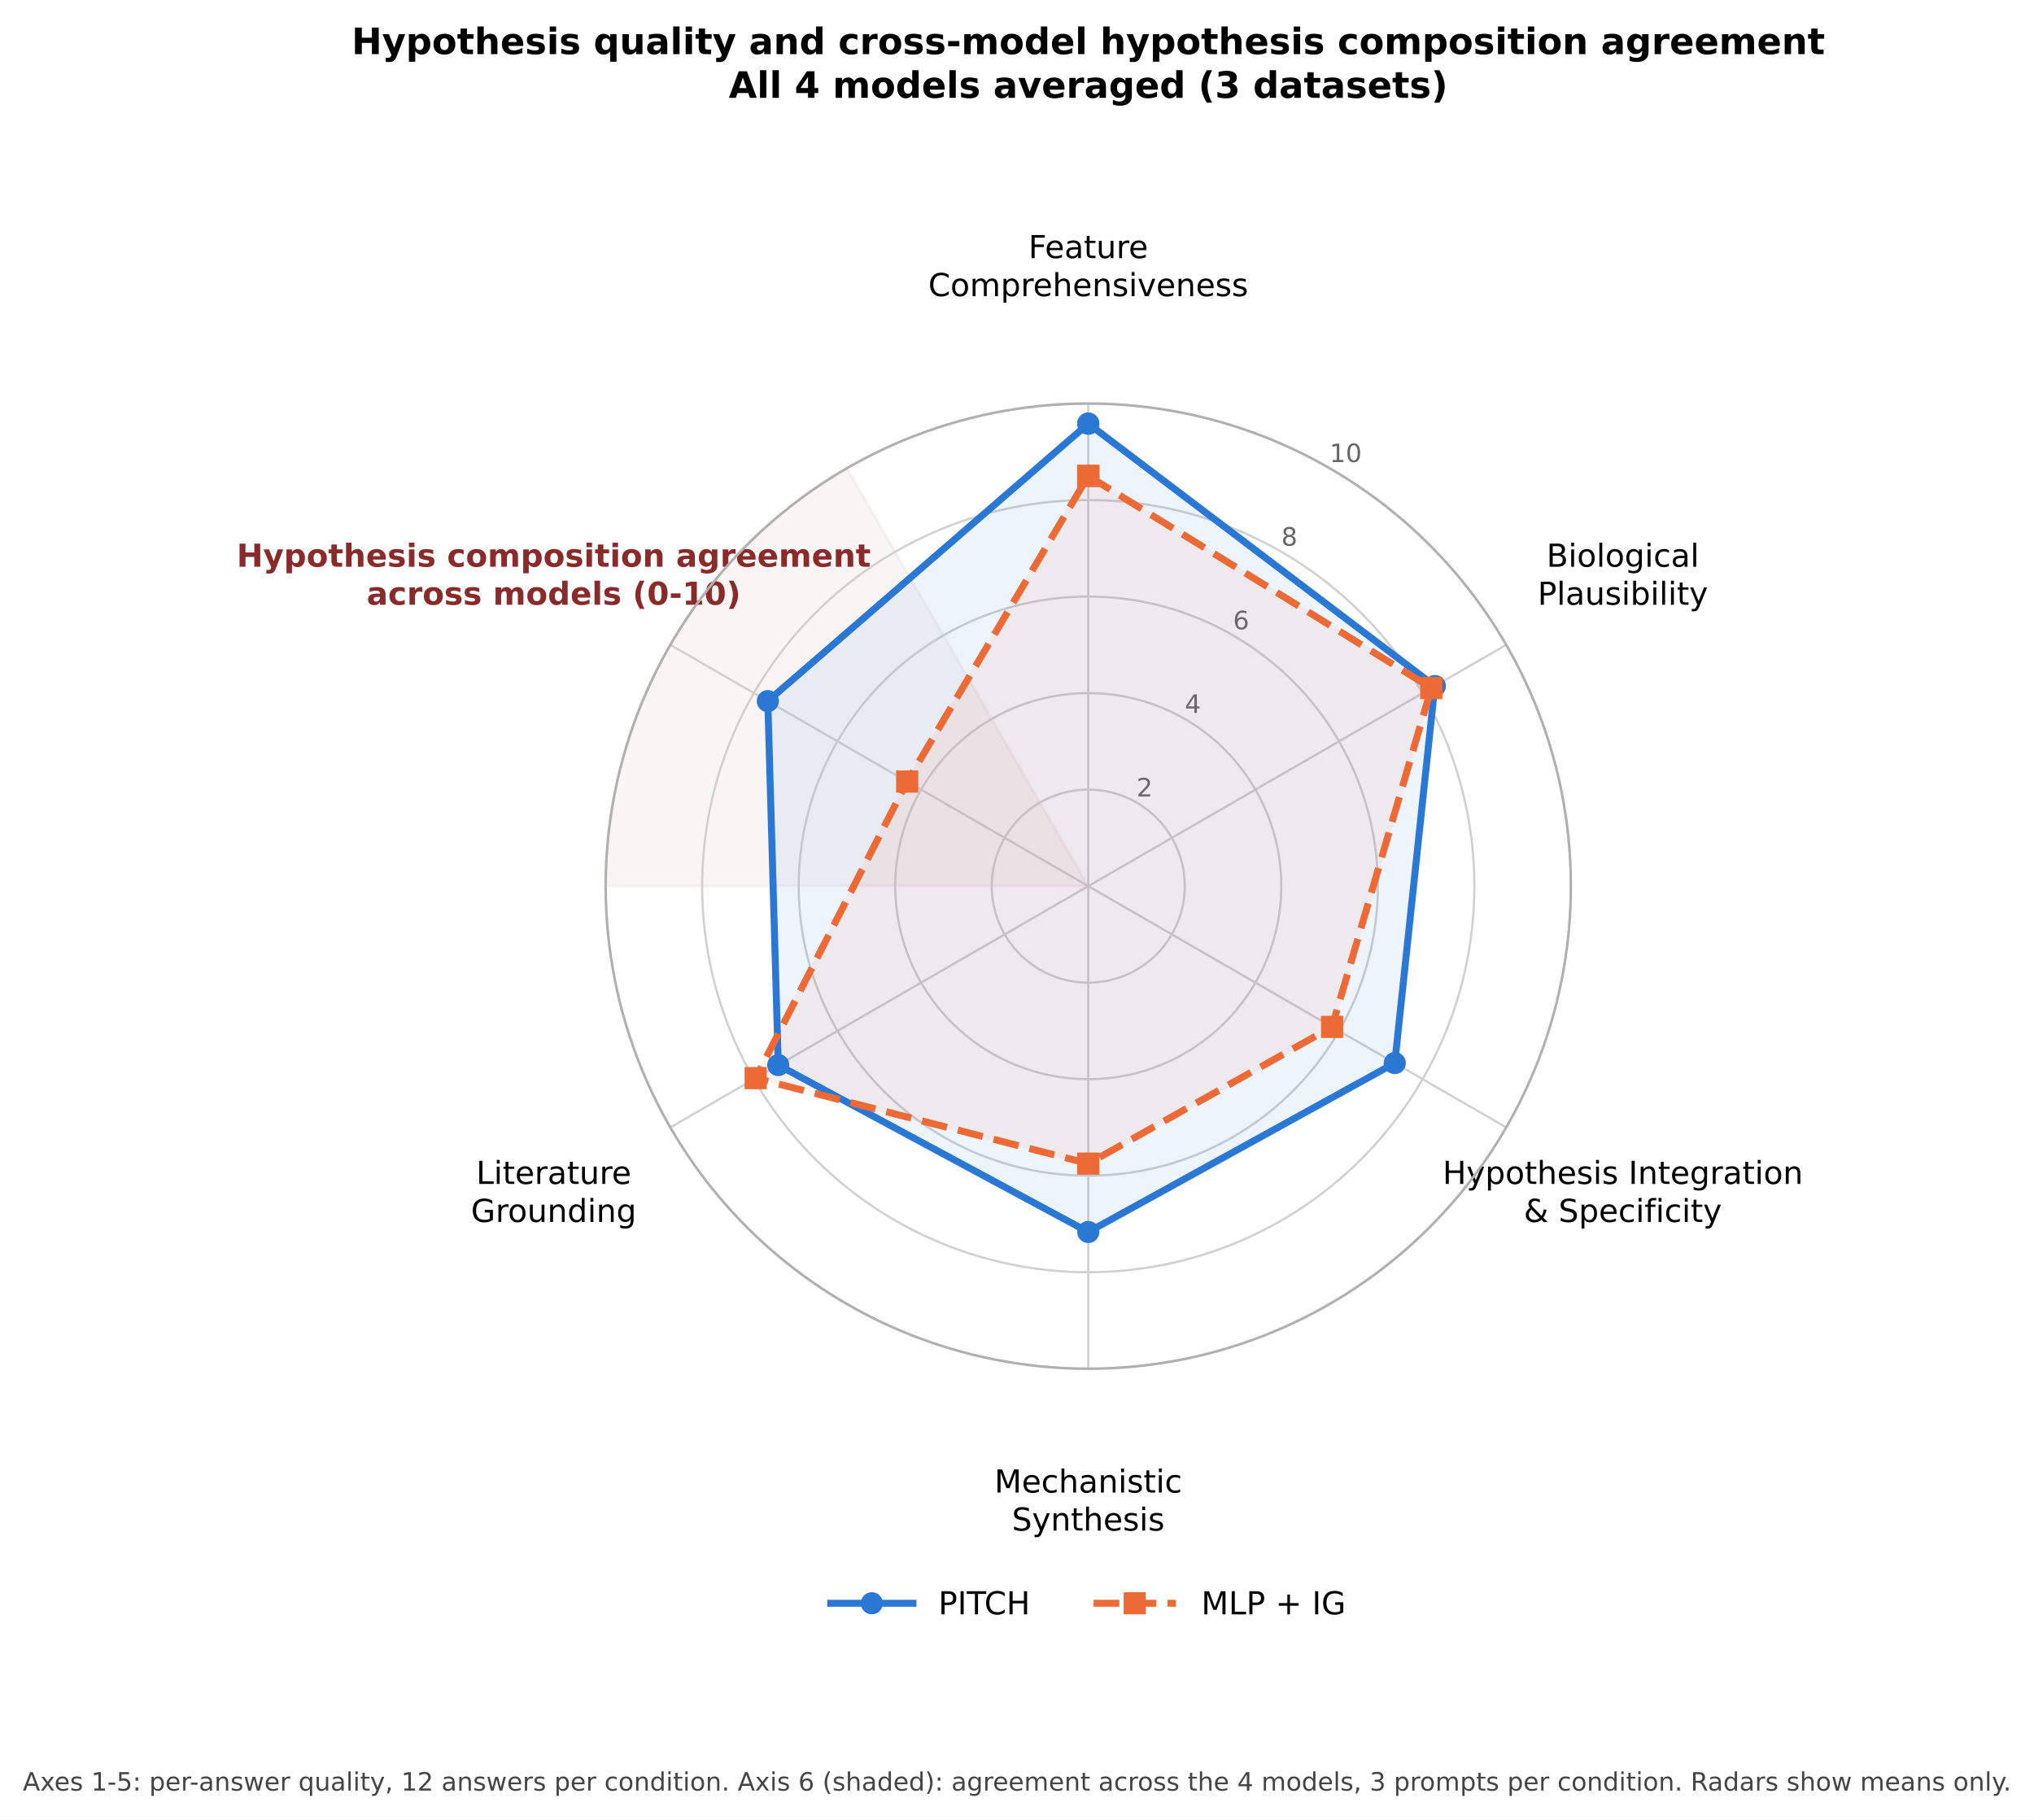
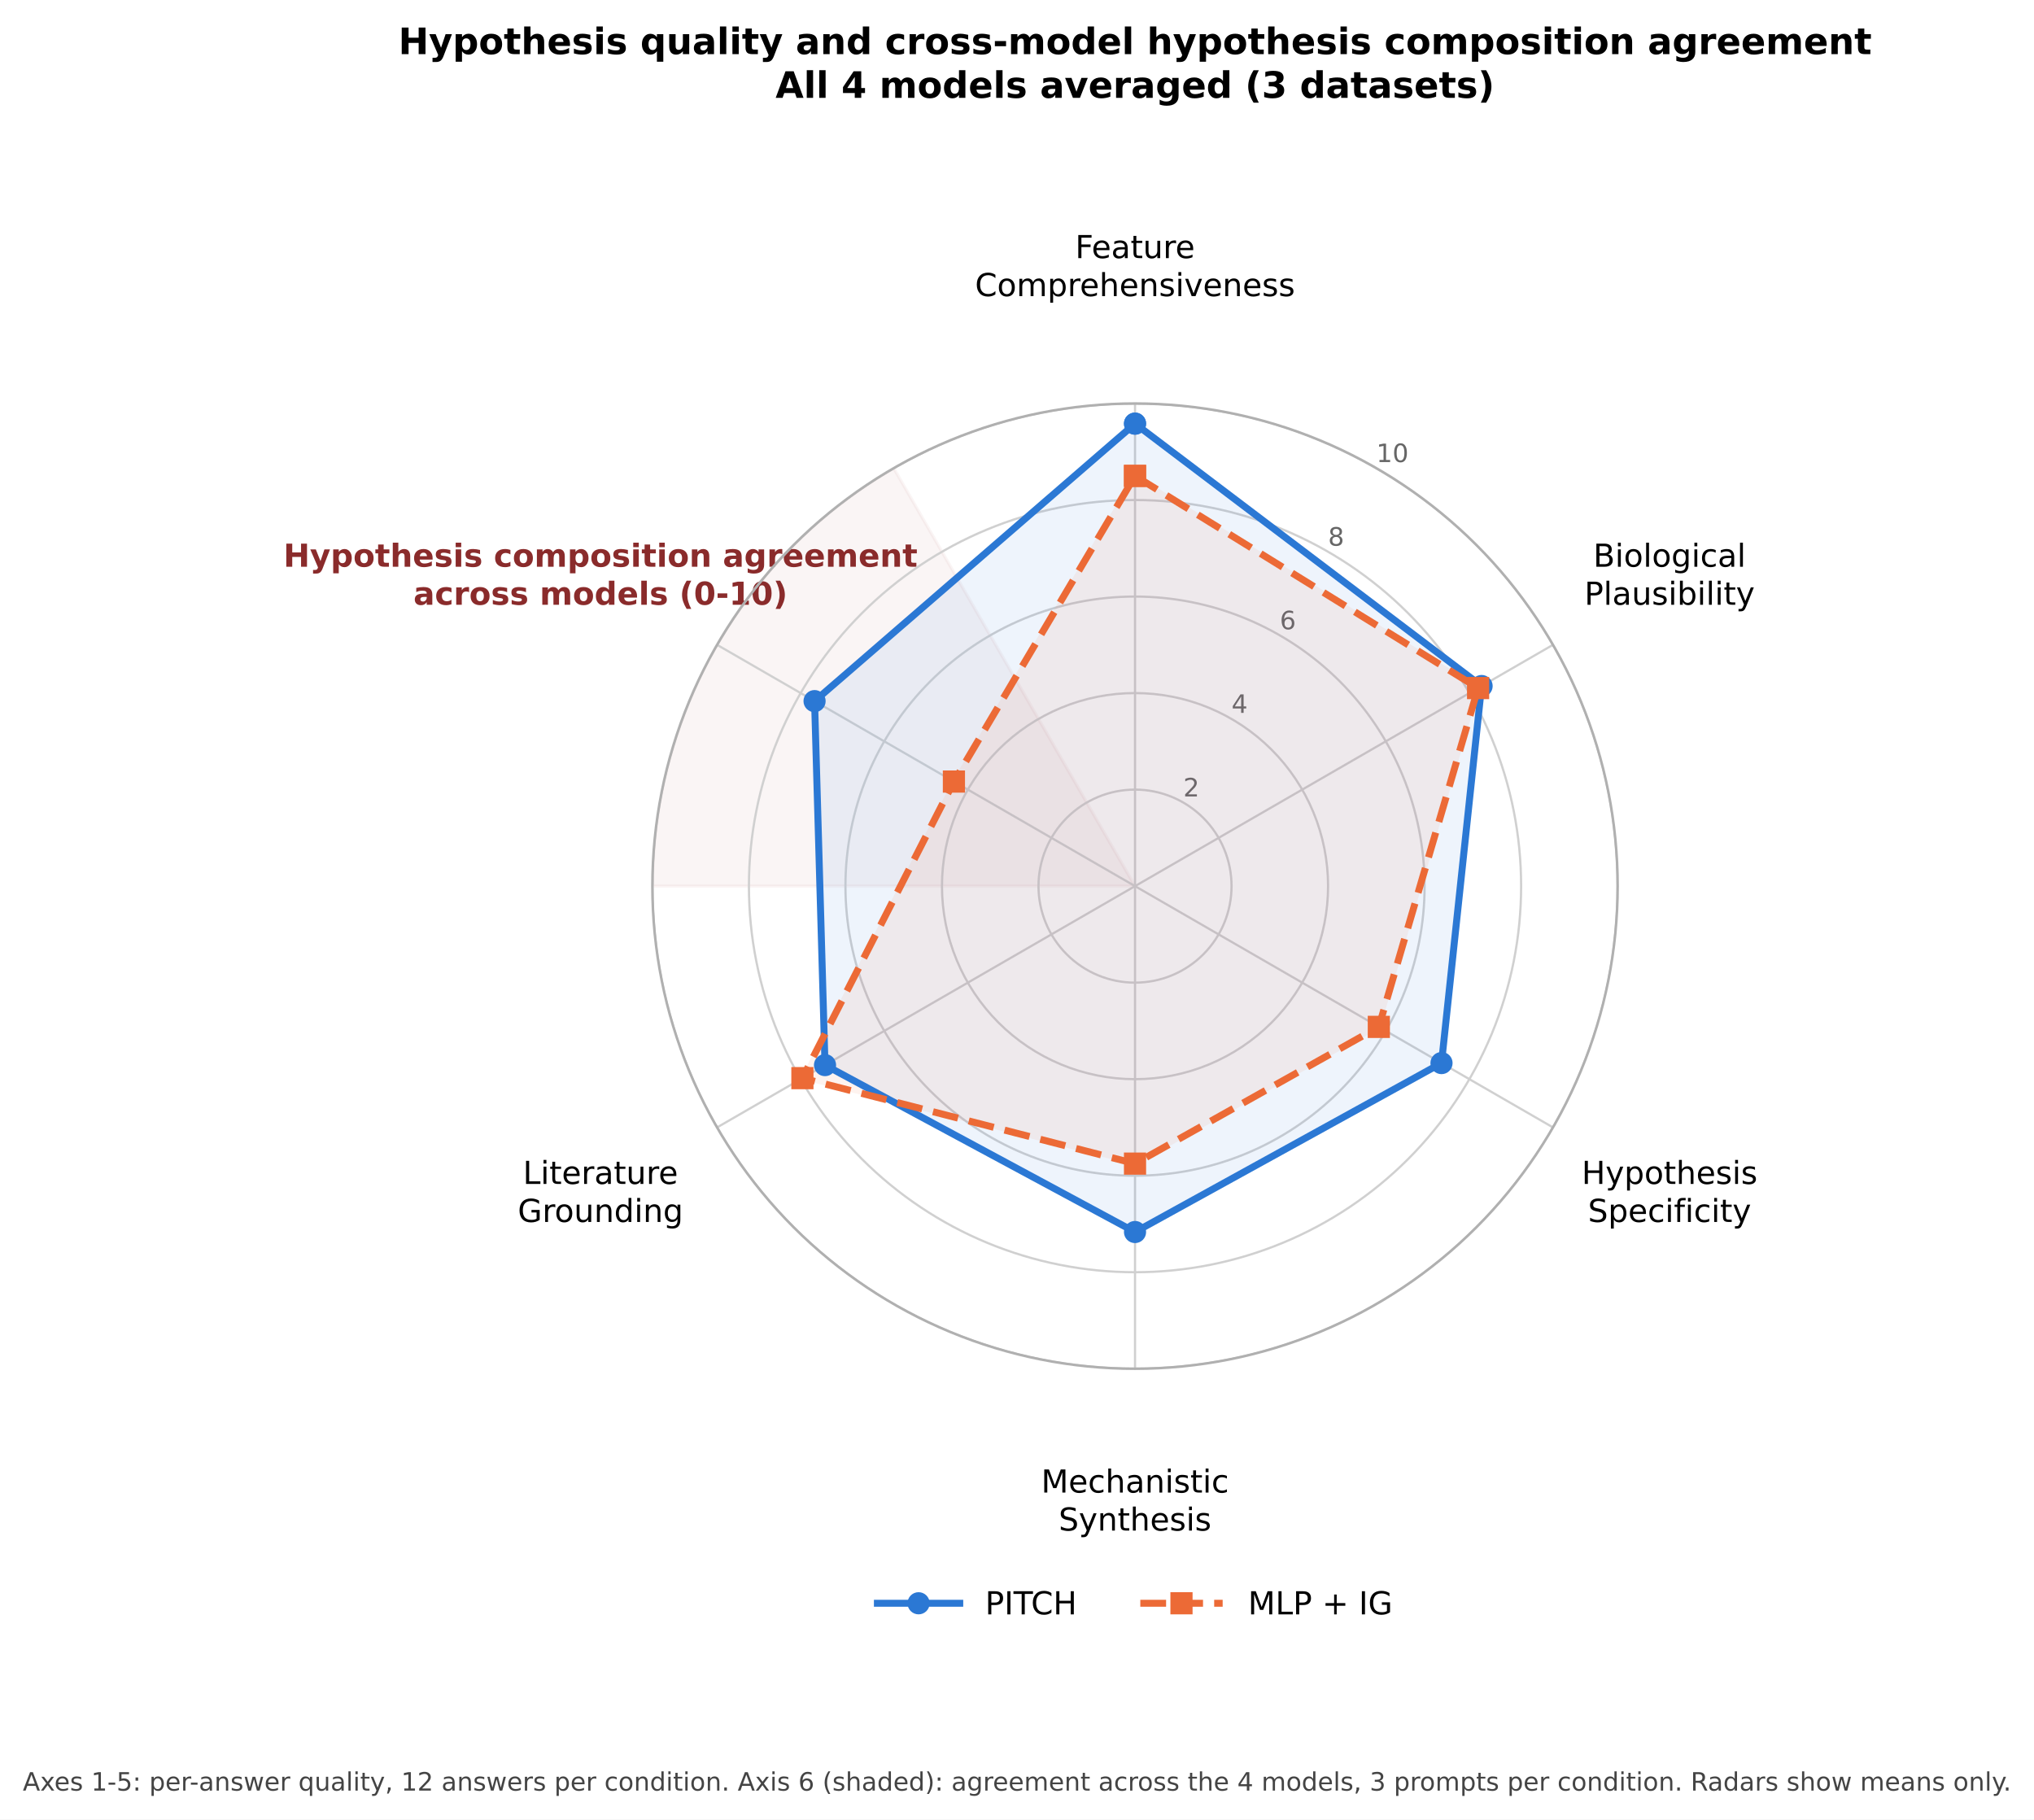
<svg xmlns="http://www.w3.org/2000/svg" xmlns:xlink="http://www.w3.org/1999/xlink" width="642.16pt" height="574.451pt" viewBox="0 0 642.16 574.451" version="1.1">
  <defs>
    <style type="text/css">*{stroke-linejoin: round; stroke-linecap: butt}</style>
  </defs>
  <g id="figure_1">
    <g id="patch_1">
      <path d="M 0 574.451  L 642.16 574.451  L 642.16 0  L 0 0  z " style="fill: #ffffff" />
    </g>
    <g id="axes_1">
      <g id="patch_2">
-         <path d="M 495.95 279.765  C 495.95 259.756 492.009 239.941 484.351 221.455  C 476.694 202.969 465.47 186.171 451.322 172.023  C 437.173 157.874 420.375 146.65 401.889 138.993  C 383.404 131.336 363.589 127.395 343.58 127.395  C 323.571 127.395 303.756 131.336 285.271 138.993  C 266.785 146.65 249.987 157.874 235.838 172.023  C 221.69 186.171 210.466 202.969 202.809 221.455  C 195.151 239.941 191.21 259.756 191.21 279.765  C 191.21 299.774 195.151 319.588 202.809 338.074  C 210.466 356.56 221.69 373.358 235.838 387.507  C 249.987 401.655 266.785 412.879 285.271 420.536  C 303.756 428.193 323.571 432.135 343.58 432.135  C 363.589 432.135 383.404 428.193 401.889 420.536  C 420.375 412.879 437.173 401.655 451.322 387.507  C 465.47 373.358 476.694 356.56 484.351 338.074  C 492.009 319.588 495.95 299.774 495.95 279.765  M 343.58 279.765  C 343.58 279.765 343.58 279.765 343.58 279.765  C 343.58 279.765 343.58 279.765 343.58 279.765  C 343.58 279.765 343.58 279.765 343.58 279.765  C 343.58 279.765 343.58 279.765 343.58 279.765  C 343.58 279.765 343.58 279.765 343.58 279.765  C 343.58 279.765 343.58 279.765 343.58 279.765  C 343.58 279.765 343.58 279.765 343.58 279.765  C 343.58 279.765 343.58 279.765 343.58 279.765  C 343.58 279.765 343.58 279.765 343.58 279.765  C 343.58 279.765 343.58 279.765 343.58 279.765  C 343.58 279.765 343.58 279.765 343.58 279.765  C 343.58 279.765 343.58 279.765 343.58 279.765  C 343.58 279.765 343.58 279.765 343.58 279.765  C 343.58 279.765 343.58 279.765 343.58 279.765  C 343.58 279.765 343.58 279.765 343.58 279.765  C 343.58 279.765 343.58 279.765 343.58 279.765  z " style="fill: #ffffff" />
+         <path d="M 510.71 279.765  C 510.71 259.756 506.769 239.941 499.111 221.455  C 491.454 202.969 480.23 186.171 466.082 172.023  C 451.933 157.874 435.135 146.65 416.649 138.993  C 398.164 131.336 378.349 127.395 358.34 127.395  C 338.331 127.395 318.516 131.336 300.031 138.993  C 281.545 146.65 264.747 157.874 250.598 172.023  C 236.45 186.171 225.226 202.969 217.569 221.455  C 209.911 239.941 205.97 259.756 205.97 279.765  C 205.97 299.774 209.911 319.588 217.569 338.074  C 225.226 356.56 236.45 373.358 250.598 387.507  C 264.747 401.655 281.545 412.879 300.031 420.536  C 318.516 428.193 338.331 432.135 358.34 432.135  C 378.349 432.135 398.164 428.193 416.649 420.536  C 435.135 412.879 451.933 401.655 466.082 387.507  C 480.23 373.358 491.454 356.56 499.111 338.074  C 506.769 319.588 510.71 299.774 510.71 279.765  M 358.34 279.765  C 358.34 279.765 358.34 279.765 358.34 279.765  C 358.34 279.765 358.34 279.765 358.34 279.765  C 358.34 279.765 358.34 279.765 358.34 279.765  C 358.34 279.765 358.34 279.765 358.34 279.765  C 358.34 279.765 358.34 279.765 358.34 279.765  C 358.34 279.765 358.34 279.765 358.34 279.765  C 358.34 279.765 358.34 279.765 358.34 279.765  C 358.34 279.765 358.34 279.765 358.34 279.765  C 358.34 279.765 358.34 279.765 358.34 279.765  C 358.34 279.765 358.34 279.765 358.34 279.765  C 358.34 279.765 358.34 279.765 358.34 279.765  C 358.34 279.765 358.34 279.765 358.34 279.765  C 358.34 279.765 358.34 279.765 358.34 279.765  C 358.34 279.765 358.34 279.765 358.34 279.765  C 358.34 279.765 358.34 279.765 358.34 279.765  C 358.34 279.765 358.34 279.765 358.34 279.765  z " style="fill: #ffffff" />
      </g>
      <g id="FillBetweenPolyCollection_1">
        <defs>
-           <path id="m0081468a8c" d="M 191.21 -294.686  L 343.58 -294.686  L 343.58 -294.686  L 343.58 -294.686  L 343.58 -294.686  L 343.58 -294.686  L 343.58 -294.686  L 343.58 -294.686  L 343.58 -294.686  L 343.58 -294.686  L 343.58 -294.686  L 343.58 -294.686  L 343.58 -294.686  L 343.58 -294.686  L 343.58 -294.686  L 343.58 -294.686  L 343.58 -294.686  L 343.58 -294.686  L 343.58 -294.686  L 343.58 -294.686  L 343.58 -294.686  L 343.58 -294.686  L 343.58 -294.686  L 343.58 -294.686  L 343.58 -294.686  L 343.58 -294.686  L 343.58 -294.686  L 343.58 -294.686  L 343.58 -294.686  L 343.58 -294.686  L 343.58 -294.686  L 343.58 -294.686  L 343.58 -294.686  L 343.58 -294.686  L 343.58 -294.686  L 343.58 -294.686  L 343.58 -294.686  L 343.58 -294.686  L 343.58 -294.686  L 343.58 -294.686  L 343.58 -294.686  L 267.395 -426.642  L 267.395 -426.642  L 263.88 -424.549  L 260.422 -422.363  L 257.024 -420.084  L 253.689 -417.715  L 250.418 -415.257  L 247.214 -412.713  L 244.08 -410.083  L 241.018 -407.37  L 238.03 -404.576  L 235.117 -401.702  L 232.283 -398.752  L 229.529 -395.726  L 226.858 -392.628  L 224.27 -389.459  L 221.769 -386.221  L 219.355 -382.918  L 217.031 -379.551  L 214.798 -376.123  L 212.658 -372.636  L 210.613 -369.093  L 208.663 -365.496  L 206.811 -361.848  L 205.057 -358.152  L 203.403 -354.41  L 201.85 -350.625  L 200.399 -346.8  L 199.052 -342.937  L 197.808 -339.039  L 196.67 -335.109  L 195.638 -331.151  L 194.712 -327.166  L 193.894 -323.157  L 193.183 -319.128  L 192.581 -315.081  L 192.088 -311.02  L 191.704 -306.947  L 191.43 -302.865  L 191.265 -298.777  L 191.21 -294.686  z " style="stroke: #8a2b2b; stroke-opacity: 0.045" />
+           <path id="m26940235b0" d="M 205.97 -294.686  L 358.34 -294.686  L 358.34 -294.686  L 358.34 -294.686  L 358.34 -294.686  L 358.34 -294.686  L 358.34 -294.686  L 358.34 -294.686  L 358.34 -294.686  L 358.34 -294.686  L 358.34 -294.686  L 358.34 -294.686  L 358.34 -294.686  L 358.34 -294.686  L 358.34 -294.686  L 358.34 -294.686  L 358.34 -294.686  L 358.34 -294.686  L 358.34 -294.686  L 358.34 -294.686  L 358.34 -294.686  L 358.34 -294.686  L 358.34 -294.686  L 358.34 -294.686  L 358.34 -294.686  L 358.34 -294.686  L 358.34 -294.686  L 358.34 -294.686  L 358.34 -294.686  L 358.34 -294.686  L 358.34 -294.686  L 358.34 -294.686  L 358.34 -294.686  L 358.34 -294.686  L 358.34 -294.686  L 358.34 -294.686  L 358.34 -294.686  L 358.34 -294.686  L 358.34 -294.686  L 358.34 -294.686  L 358.34 -294.686  L 282.155 -426.642  L 282.155 -426.642  L 278.64 -424.549  L 275.182 -422.363  L 271.784 -420.084  L 268.449 -417.715  L 265.178 -415.257  L 261.974 -412.713  L 258.84 -410.083  L 255.778 -407.37  L 252.79 -404.576  L 249.877 -401.702  L 247.043 -398.752  L 244.289 -395.726  L 241.618 -392.628  L 239.03 -389.459  L 236.529 -386.221  L 234.115 -382.918  L 231.791 -379.551  L 229.558 -376.123  L 227.418 -372.636  L 225.373 -369.093  L 223.423 -365.496  L 221.571 -361.848  L 219.817 -358.152  L 218.163 -354.41  L 216.61 -350.625  L 215.159 -346.8  L 213.812 -342.937  L 212.568 -339.039  L 211.43 -335.109  L 210.398 -331.151  L 209.472 -327.166  L 208.654 -323.157  L 207.943 -319.128  L 207.341 -315.081  L 206.848 -311.02  L 206.464 -306.947  L 206.19 -302.865  L 206.025 -298.777  L 205.97 -294.686  z " style="stroke: #8a2b2b; stroke-opacity: 0.045" />
        </defs>
-         <g clip-path="url(#p540bc34764)">
-           <use xlink:href="#m0081468a8c" x="0" y="574.451" style="fill: #8a2b2b; fill-opacity: 0.045; stroke: #8a2b2b; stroke-opacity: 0.045" />
+         <g clip-path="url(#p4565584cce)">
+           <use xlink:href="#m26940235b0" x="0" y="574.451" style="fill: #8a2b2b; fill-opacity: 0.045; stroke: #8a2b2b; stroke-opacity: 0.045" />
        </g>
      </g>
      <g id="matplotlib.axis_1">
        <g id="xtick_1">
          <g id="line2d_1">
-             <path d="M 343.58 279.765  L 343.58 127.395  " clip-path="url(#p540bc34764)" style="fill: none; stroke: #d0d0d0; stroke-width: 0.7; stroke-linecap: square" />
+             <path d="M 358.34 279.765  L 358.34 127.395  " clip-path="url(#p4565584cce)" style="fill: none; stroke: #d0d0d0; stroke-width: 0.7; stroke-linecap: square" />
          </g>
          <g id="text_1">
-             <text style="font-size: 10px; font-family: 'DejaVu Sans'" transform="translate(324.6862 81.4911)">Feature</text>
-             <text style="font-size: 10px; font-family: 'DejaVu Sans'" transform="translate(293.0644 93.49384)">Comprehensiveness</text>
+             <text style="font-size: 10px; font-family: 'DejaVu Sans'" transform="translate(339.4463 81.4911)">Feature</text>
+             <text style="font-size: 10px; font-family: 'DejaVu Sans'" transform="translate(307.8244 93.49384)">Comprehensiveness</text>
          </g>
        </g>
        <g id="xtick_2">
          <g id="line2d_2">
-             <path d="M 343.58 279.765  L 475.536 203.58  " clip-path="url(#p540bc34764)" style="fill: none; stroke: #d0d0d0; stroke-width: 0.7; stroke-linecap: square" />
+             <path d="M 358.34 279.765  L 490.296 203.58  " clip-path="url(#p4565584cce)" style="fill: none; stroke: #d0d0d0; stroke-width: 0.7; stroke-linecap: square" />
          </g>
          <g id="text_2">
-             <text style="font-size: 10px; font-family: 'DejaVu Sans'" transform="translate(488.2493 178.9265)">Biological</text>
-             <text style="font-size: 10px; font-family: 'DejaVu Sans'" transform="translate(485.4509 190.9292)">Plausibility</text>
+             <text style="font-size: 10px; font-family: 'DejaVu Sans'" transform="translate(503.0093 178.9265)">Biological</text>
+             <text style="font-size: 10px; font-family: 'DejaVu Sans'" transform="translate(500.2109 190.9292)">Plausibility</text>
          </g>
        </g>
        <g id="xtick_3">
          <g id="line2d_3">
-             <path d="M 343.58 279.765  L 475.536 355.95  " clip-path="url(#p540bc34764)" style="fill: none; stroke: #d0d0d0; stroke-width: 0.7; stroke-linecap: square" />
+             <path d="M 358.34 279.765  L 490.296 355.95  " clip-path="url(#p4565584cce)" style="fill: none; stroke: #d0d0d0; stroke-width: 0.7; stroke-linecap: square" />
          </g>
          <g id="text_3">
-             <text style="font-size: 10px; font-family: 'DejaVu Sans'" transform="translate(455.4447 373.7964)">Hypothesis Integration</text>
-             <text style="font-size: 10px; font-family: 'DejaVu Sans'" transform="translate(481.0837 385.7991)">&amp; Specificity</text>
+             <text style="font-size: 10px; font-family: 'DejaVu Sans'" transform="translate(499.3453 373.7964)">Hypothesis</text>
+             <text style="font-size: 10px; font-family: 'DejaVu Sans'" transform="translate(501.332 385.7991)">Specificity</text>
          </g>
        </g>
        <g id="xtick_4">
          <g id="line2d_4">
-             <path d="M 343.58 279.765  L 343.58 432.135  " clip-path="url(#p540bc34764)" style="fill: none; stroke: #d0d0d0; stroke-width: 0.7; stroke-linecap: square" />
+             <path d="M 358.34 279.765  L 358.34 432.135  " clip-path="url(#p4565584cce)" style="fill: none; stroke: #d0d0d0; stroke-width: 0.7; stroke-linecap: square" />
          </g>
          <g id="text_4">
-             <text style="font-size: 10px; font-family: 'DejaVu Sans'" transform="translate(313.9464 471.2314)">Mechanistic</text>
-             <text style="font-size: 10px; font-family: 'DejaVu Sans'" transform="translate(319.4737 483.2341)">Synthesis</text>
+             <text style="font-size: 10px; font-family: 'DejaVu Sans'" transform="translate(328.7064 471.2314)">Mechanistic</text>
+             <text style="font-size: 10px; font-family: 'DejaVu Sans'" transform="translate(334.2337 483.2341)">Synthesis</text>
          </g>
        </g>
        <g id="xtick_5">
          <g id="line2d_5">
-             <path d="M 343.58 279.765  L 211.624 355.95  " clip-path="url(#p540bc34764)" style="fill: none; stroke: #d0d0d0; stroke-width: 0.7; stroke-linecap: square" />
+             <path d="M 358.34 279.765  L 226.384 355.95  " clip-path="url(#p4565584cce)" style="fill: none; stroke: #d0d0d0; stroke-width: 0.7; stroke-linecap: square" />
          </g>
          <g id="text_5">
-             <text style="font-size: 10px; font-family: 'DejaVu Sans'" transform="translate(150.3357 373.7964)">Literature</text>
-             <text style="font-size: 10px; font-family: 'DejaVu Sans'" transform="translate(148.695 385.7991)">Grounding</text>
+             <text style="font-size: 10px; font-family: 'DejaVu Sans'" transform="translate(165.0957 373.7964)">Literature</text>
+             <text style="font-size: 10px; font-family: 'DejaVu Sans'" transform="translate(163.455 385.7991)">Grounding</text>
          </g>
        </g>
        <g id="xtick_6">
          <g id="line2d_6">
-             <path d="M 343.58 279.765  L 211.624 203.58  " clip-path="url(#p540bc34764)" style="fill: none; stroke: #d0d0d0; stroke-width: 0.7; stroke-linecap: square" />
+             <path d="M 358.34 279.765  L 226.384 203.58  " clip-path="url(#p4565584cce)" style="fill: none; stroke: #d0d0d0; stroke-width: 0.7; stroke-linecap: square" />
          </g>
          <g id="text_6">
-             <text style="font-weight: 700; font-size: 10px; font-family: 'DejaVu Sans'; fill: #8a2b2b" transform="translate(74.70832 178.9265)">Hypothesis composition agreement</text>
-             <text style="font-weight: 700; font-size: 10px; font-family: 'DejaVu Sans'; fill: #8a2b2b" transform="translate(115.7583 190.9292)">across models (0-10)</text>
+             <text style="font-weight: 700; font-size: 10px; font-family: 'DejaVu Sans'; fill: #8a2b2b" transform="translate(89.46832 178.9265)">Hypothesis composition agreement</text>
+             <text style="font-weight: 700; font-size: 10px; font-family: 'DejaVu Sans'; fill: #8a2b2b" transform="translate(130.5183 190.9292)">across models (0-10)</text>
          </g>
        </g>
      </g>
      <g id="matplotlib.axis_2">
        <g id="ytick_1">
          <g id="line2d_7">
-             <path d="M 343.58 249.291  C 347.582 249.291 351.545 250.079 355.242 251.61  C 358.939 253.142 362.299 255.387 365.128 258.216  C 367.958 261.046 370.203 264.406 371.734 268.103  C 373.266 271.8 374.054 275.763 374.054 279.765  C 374.054 283.767 373.266 287.729 371.734 291.427  C 370.203 295.124 367.958 298.483 365.128 301.313  C 362.299 304.143 358.939 306.388 355.242 307.919  C 351.545 309.45 347.582 310.239 343.58 310.239  C 339.578 310.239 335.615 309.45 331.918 307.919  C 328.221 306.388 324.861 304.143 322.032 301.313  C 319.202 298.483 316.957 295.124 315.426 291.427  C 313.894 287.729 313.106 283.767 313.106 279.765  C 313.106 275.763 313.894 271.8 315.426 268.103  C 316.957 264.406 319.202 261.046 322.032 258.216  C 324.861 255.387 328.221 253.142 331.918 251.61  C 335.615 250.079 339.578 249.291 343.58 249.291  " clip-path="url(#p540bc34764)" style="fill: none; stroke: #d0d0d0; stroke-width: 0.7; stroke-linecap: square" />
+             <path d="M 358.34 249.291  C 362.342 249.291 366.305 250.079 370.002 251.61  C 373.699 253.142 377.059 255.387 379.888 258.216  C 382.718 261.046 384.963 264.406 386.494 268.103  C 388.026 271.8 388.814 275.763 388.814 279.765  C 388.814 283.767 388.026 287.729 386.494 291.427  C 384.963 295.124 382.718 298.483 379.888 301.313  C 377.059 304.143 373.699 306.388 370.002 307.919  C 366.305 309.45 362.342 310.239 358.34 310.239  C 354.338 310.239 350.375 309.45 346.678 307.919  C 342.981 306.388 339.621 304.143 336.792 301.313  C 333.962 298.483 331.717 295.124 330.186 291.427  C 328.654 287.729 327.866 283.767 327.866 279.765  C 327.866 275.763 328.654 271.8 330.186 268.103  C 331.717 264.406 333.962 261.046 336.792 258.216  C 339.621 255.387 342.981 253.142 346.678 251.61  C 350.375 250.079 354.338 249.291 358.34 249.291  " clip-path="url(#p4565584cce)" style="fill: none; stroke: #d0d0d0; stroke-width: 0.7; stroke-linecap: square" />
          </g>
          <g id="text_7">
-             <text style="font-size: 8px; font-family: 'DejaVu Sans'; text-anchor: start; fill: #666666" x="358.817" y="251.452" transform="rotate(-0 358.817 251.4516)">2</text>
+             <text style="font-size: 8px; font-family: 'DejaVu Sans'; text-anchor: start; fill: #666666" x="373.577" y="251.452" transform="rotate(-0 373.577 251.4516)">2</text>
          </g>
        </g>
        <g id="ytick_2">
          <g id="line2d_8">
-             <path d="M 343.58 218.817  C 351.584 218.817 359.509 220.393 366.904 223.456  C 374.298 226.519 381.017 231.009 386.677 236.668  C 392.336 242.327 396.826 249.047 399.889 256.441  C 402.951 263.835 404.528 271.761 404.528 279.765  C 404.528 287.768 402.951 295.694 399.889 303.089  C 396.826 310.483 392.336 317.202 386.677 322.861  C 381.017 328.521 374.298 333.01 366.904 336.073  C 359.509 339.136 351.584 340.713 343.58 340.713  C 335.576 340.713 327.651 339.136 320.256 336.073  C 312.862 333.01 306.143 328.521 300.483 322.861  C 294.824 317.202 290.334 310.483 287.271 303.089  C 284.209 295.694 282.632 287.768 282.632 279.765  C 282.632 271.761 284.209 263.835 287.271 256.441  C 290.334 249.047 294.824 242.327 300.483 236.668  C 306.143 231.009 312.862 226.519 320.256 223.456  C 327.651 220.393 335.576 218.817 343.58 218.817  " clip-path="url(#p540bc34764)" style="fill: none; stroke: #d0d0d0; stroke-width: 0.7; stroke-linecap: square" />
+             <path d="M 358.34 218.817  C 366.344 218.817 374.269 220.393 381.664 223.456  C 389.058 226.519 395.777 231.009 401.437 236.668  C 407.096 242.327 411.586 249.047 414.649 256.441  C 417.711 263.835 419.288 271.761 419.288 279.765  C 419.288 287.768 417.711 295.694 414.649 303.089  C 411.586 310.483 407.096 317.202 401.437 322.861  C 395.777 328.521 389.058 333.01 381.664 336.073  C 374.269 339.136 366.344 340.713 358.34 340.713  C 350.336 340.713 342.411 339.136 335.016 336.073  C 327.622 333.01 320.903 328.521 315.243 322.861  C 309.584 317.202 305.094 310.483 302.031 303.089  C 298.969 295.694 297.392 287.768 297.392 279.765  C 297.392 271.761 298.969 263.835 302.031 256.441  C 305.094 249.047 309.584 242.327 315.243 236.668  C 320.903 231.009 327.622 226.519 335.016 223.456  C 342.411 220.393 350.336 218.817 358.34 218.817  " clip-path="url(#p4565584cce)" style="fill: none; stroke: #d0d0d0; stroke-width: 0.7; stroke-linecap: square" />
          </g>
          <g id="text_8">
-             <text style="font-size: 8px; font-family: 'DejaVu Sans'; text-anchor: start; fill: #666666" x="374.054" y="225.06" transform="rotate(-0 374.054 225.0604)">4</text>
+             <text style="font-size: 8px; font-family: 'DejaVu Sans'; text-anchor: start; fill: #666666" x="388.814" y="225.06" transform="rotate(-0 388.814 225.0604)">4</text>
          </g>
        </g>
        <g id="ytick_3">
          <g id="line2d_9">
-             <path d="M 343.58 188.343  C 355.585 188.343 367.474 190.708 378.566 195.302  C 389.657 199.896 399.736 206.631 408.225 215.12  C 416.714 223.609 423.449 233.688 428.043 244.779  C 432.637 255.871 435.002 267.759 435.002 279.765  C 435.002 291.77 432.637 303.659 428.043 314.75  C 423.449 325.842 416.714 335.921 408.225 344.41  C 399.736 352.899 389.657 359.633 378.566 364.228  C 367.474 368.822 355.585 371.187 343.58 371.187  C 331.575 371.187 319.686 368.822 308.594 364.228  C 297.503 359.633 287.424 352.899 278.935 344.41  C 270.446 335.921 263.711 325.842 259.117 314.75  C 254.523 303.659 252.158 291.77 252.158 279.765  C 252.158 267.759 254.523 255.871 259.117 244.779  C 263.711 233.688 270.446 223.609 278.935 215.12  C 287.424 206.631 297.503 199.896 308.594 195.302  C 319.686 190.708 331.575 188.343 343.58 188.343  " clip-path="url(#p540bc34764)" style="fill: none; stroke: #d0d0d0; stroke-width: 0.7; stroke-linecap: square" />
+             <path d="M 358.34 188.343  C 370.345 188.343 382.234 190.708 393.326 195.302  C 404.417 199.896 414.496 206.631 422.985 215.12  C 431.474 223.609 438.209 233.688 442.803 244.779  C 447.397 255.871 449.762 267.759 449.762 279.765  C 449.762 291.77 447.397 303.659 442.803 314.75  C 438.209 325.842 431.474 335.921 422.985 344.41  C 414.496 352.899 404.417 359.633 393.326 364.228  C 382.234 368.822 370.345 371.187 358.34 371.187  C 346.335 371.187 334.446 368.822 323.354 364.228  C 312.263 359.633 302.184 352.899 293.695 344.41  C 285.206 335.921 278.471 325.842 273.877 314.75  C 269.283 303.659 266.918 291.77 266.918 279.765  C 266.918 267.759 269.283 255.871 273.877 244.779  C 278.471 233.688 285.206 223.609 293.695 215.12  C 302.184 206.631 312.263 199.896 323.354 195.302  C 334.446 190.708 346.335 188.343 358.34 188.343  " clip-path="url(#p4565584cce)" style="fill: none; stroke: #d0d0d0; stroke-width: 0.7; stroke-linecap: square" />
          </g>
          <g id="text_9">
-             <text style="font-size: 8px; font-family: 'DejaVu Sans'; text-anchor: start; fill: #666666" x="389.291" y="198.669" transform="rotate(-0 389.291 198.6691)">6</text>
+             <text style="font-size: 8px; font-family: 'DejaVu Sans'; text-anchor: start; fill: #666666" x="404.051" y="198.669" transform="rotate(-0 404.051 198.6691)">6</text>
          </g>
        </g>
        <g id="ytick_4">
          <g id="line2d_10">
-             <path d="M 343.58 157.869  C 359.587 157.869 375.439 161.022 390.228 167.148  C 405.016 173.273 418.455 182.252 429.773 193.571  C 441.092 204.89 450.071 218.328 456.197 233.117  C 462.323 247.906 465.476 263.758 465.476 279.765  C 465.476 295.772 462.323 311.624 456.197 326.412  C 450.071 341.201 441.092 354.639 429.773 365.958  C 418.455 377.277 405.016 386.256 390.228 392.382  C 375.439 398.508 359.587 401.661 343.58 401.661  C 327.573 401.661 311.721 398.508 296.932 392.382  C 282.144 386.256 268.705 377.277 257.387 365.958  C 246.068 354.639 237.089 341.201 230.963 326.412  C 224.837 311.624 221.684 295.772 221.684 279.765  C 221.684 263.758 224.837 247.906 230.963 233.117  C 237.089 218.328 246.068 204.89 257.387 193.571  C 268.705 182.252 282.144 173.273 296.932 167.148  C 311.721 161.022 327.573 157.869 343.58 157.869  " clip-path="url(#p540bc34764)" style="fill: none; stroke: #d0d0d0; stroke-width: 0.7; stroke-linecap: square" />
+             <path d="M 358.34 157.869  C 374.347 157.869 390.199 161.022 404.988 167.148  C 419.776 173.273 433.215 182.252 444.533 193.571  C 455.852 204.89 464.831 218.328 470.957 233.117  C 477.083 247.906 480.236 263.758 480.236 279.765  C 480.236 295.772 477.083 311.624 470.957 326.412  C 464.831 341.201 455.852 354.639 444.533 365.958  C 433.215 377.277 419.776 386.256 404.988 392.382  C 390.199 398.508 374.347 401.661 358.34 401.661  C 342.333 401.661 326.481 398.508 311.692 392.382  C 296.904 386.256 283.465 377.277 272.147 365.958  C 260.828 354.639 251.849 341.201 245.723 326.412  C 239.597 311.624 236.444 295.772 236.444 279.765  C 236.444 263.758 239.597 247.906 245.723 233.117  C 251.849 218.328 260.828 204.89 272.147 193.571  C 283.465 182.252 296.904 173.273 311.692 167.148  C 326.481 161.022 342.333 157.869 358.34 157.869  " clip-path="url(#p4565584cce)" style="fill: none; stroke: #d0d0d0; stroke-width: 0.7; stroke-linecap: square" />
          </g>
          <g id="text_10">
-             <text style="font-size: 8px; font-family: 'DejaVu Sans'; text-anchor: start; fill: #666666" x="404.528" y="172.278" transform="rotate(-0 404.528 172.2779)">8</text>
+             <text style="font-size: 8px; font-family: 'DejaVu Sans'; text-anchor: start; fill: #666666" x="419.288" y="172.278" transform="rotate(-0 419.288 172.2779)">8</text>
          </g>
        </g>
        <g id="ytick_5">
          <g id="line2d_11">
-             <path d="M 343.58 127.395  C 363.589 127.395 383.404 131.336 401.889 138.993  C 420.375 146.65 437.173 157.874 451.322 172.023  C 465.47 186.171 476.694 202.969 484.351 221.455  C 492.009 239.941 495.95 259.756 495.95 279.765  C 495.95 299.774 492.009 319.588 484.351 338.074  C 476.694 356.56 465.47 373.358 451.322 387.507  C 437.173 401.655 420.375 412.879 401.889 420.536  C 383.404 428.193 363.589 432.135 343.58 432.135  C 323.571 432.135 303.756 428.193 285.271 420.536  C 266.785 412.879 249.987 401.655 235.838 387.507  C 221.69 373.358 210.466 356.56 202.809 338.074  C 195.151 319.588 191.21 299.774 191.21 279.765  C 191.21 259.756 195.151 239.941 202.809 221.455  C 210.466 202.969 221.69 186.171 235.838 172.023  C 249.987 157.874 266.785 146.65 285.271 138.993  C 303.756 131.336 323.571 127.395 343.58 127.395  " clip-path="url(#p540bc34764)" style="fill: none; stroke: #d0d0d0; stroke-width: 0.7; stroke-linecap: square" />
+             <path d="M 358.34 127.395  C 378.349 127.395 398.164 131.336 416.649 138.993  C 435.135 146.65 451.933 157.874 466.082 172.023  C 480.23 186.171 491.454 202.969 499.111 221.455  C 506.769 239.941 510.71 259.756 510.71 279.765  C 510.71 299.774 506.769 319.588 499.111 338.074  C 491.454 356.56 480.23 373.358 466.082 387.507  C 451.933 401.655 435.135 412.879 416.649 420.536  C 398.164 428.193 378.349 432.135 358.34 432.135  C 338.331 432.135 318.516 428.193 300.031 420.536  C 281.545 412.879 264.747 401.655 250.598 387.507  C 236.45 373.358 225.226 356.56 217.569 338.074  C 209.911 319.588 205.97 299.774 205.97 279.765  C 205.97 259.756 209.911 239.941 217.569 221.455  C 225.226 202.969 236.45 186.171 250.598 172.023  C 264.747 157.874 281.545 146.65 300.031 138.993  C 318.516 131.336 338.331 127.395 358.34 127.395  " clip-path="url(#p4565584cce)" style="fill: none; stroke: #d0d0d0; stroke-width: 0.7; stroke-linecap: square" />
          </g>
          <g id="text_11">
-             <text style="font-size: 8px; font-family: 'DejaVu Sans'; text-anchor: start; fill: #666666" x="419.765" y="145.887" transform="rotate(-0 419.765 145.8866)">10</text>
+             <text style="font-size: 8px; font-family: 'DejaVu Sans'; text-anchor: start; fill: #666666" x="434.525" y="145.887" transform="rotate(-0 434.525 145.8866)">10</text>
          </g>
        </g>
      </g>
      <g id="patch_3">
-         <path d="M 343.58 133.749  L 452.998 216.592  L 440.344 335.631  L 343.58 388.968  L 245.708 336.271  L 242.409 221.354  z " clip-path="url(#p540bc34764)" style="fill: #2b78d4; opacity: 0.08; stroke: #2b78d4; stroke-linejoin: miter" />
+         <path d="M 358.34 133.749  L 467.758 216.592  L 455.104 335.631  L 358.34 388.968  L 260.468 336.271  L 257.169 221.354  z " clip-path="url(#p4565584cce)" style="fill: #2b78d4; opacity: 0.08; stroke: #2b78d4; stroke-linejoin: miter" />
      </g>
      <g id="patch_4">
-         <path d="M 343.58 150.25  L 451.89 217.232  L 420.55 324.203  L 343.58 367.377  L 238.569 340.393  L 286.403 246.754  z " clip-path="url(#p540bc34764)" style="fill: #ec6a36; opacity: 0.08; stroke: #ec6a36; stroke-linejoin: miter" />
+         <path d="M 358.34 150.25  L 466.65 217.232  L 435.31 324.203  L 358.34 367.377  L 253.329 340.393  L 301.163 246.754  z " clip-path="url(#p4565584cce)" style="fill: #ec6a36; opacity: 0.08; stroke: #ec6a36; stroke-linejoin: miter" />
      </g>
      <g id="patch_5">
-         <path d="M 343.58 127.395  C 323.571 127.395 303.756 131.336 285.271 138.993  C 266.785 146.65 249.987 157.874 235.838 172.023  C 221.69 186.171 210.466 202.969 202.809 221.455  C 195.151 239.941 191.21 259.756 191.21 279.765  C 191.21 299.774 195.151 319.588 202.809 338.074  C 210.466 356.56 221.69 373.358 235.838 387.507  C 249.987 401.655 266.785 412.879 285.271 420.536  C 303.756 428.193 323.571 432.135 343.58 432.135  C 363.589 432.135 383.404 428.193 401.889 420.536  C 420.375 412.879 437.173 401.655 451.322 387.507  C 465.47 373.358 476.694 356.56 484.351 338.074  C 492.009 319.588 495.95 299.774 495.95 279.765  C 495.95 259.756 492.009 239.941 484.351 221.455  C 476.694 202.969 465.47 186.171 451.322 172.023  C 437.173 157.874 420.375 146.65 401.889 138.993  C 383.404 131.336 363.589 127.395 343.58 127.395  " style="fill: none; stroke: #b0b0b0; stroke-width: 0.8; stroke-linejoin: miter; stroke-linecap: square" />
+         <path d="M 358.34 127.395  C 338.331 127.395 318.516 131.336 300.031 138.993  C 281.545 146.65 264.747 157.874 250.598 172.023  C 236.45 186.171 225.226 202.969 217.569 221.455  C 209.911 239.941 205.97 259.756 205.97 279.765  C 205.97 299.774 209.911 319.588 217.569 338.074  C 225.226 356.56 236.45 373.358 250.598 387.507  C 264.747 401.655 281.545 412.879 300.031 420.536  C 318.516 428.193 338.331 432.135 358.34 432.135  C 378.349 432.135 398.164 428.193 416.649 420.536  C 435.135 412.879 451.933 401.655 466.082 387.507  C 480.23 373.358 491.454 356.56 499.111 338.074  C 506.769 319.588 510.71 299.774 510.71 279.765  C 510.71 259.756 506.769 239.941 499.111 221.455  C 491.454 202.969 480.23 186.171 466.082 172.023  C 451.933 157.874 435.135 146.65 416.649 138.993  C 398.164 131.336 378.349 127.395 358.34 127.395  " style="fill: none; stroke: #b0b0b0; stroke-width: 0.8; stroke-linejoin: miter; stroke-linecap: square" />
      </g>
      <g id="line2d_12">
-         <path d="M 343.58 133.749  L 452.998 216.592  L 440.344 335.631  L 343.58 388.968  L 245.708 336.271  L 242.409 221.354  L 343.58 133.749  " clip-path="url(#p540bc34764)" style="fill: none; stroke: #2b78d4; stroke-width: 2.2; stroke-linecap: square" />
+         <path d="M 358.34 133.749  L 467.758 216.592  L 455.104 335.631  L 358.34 388.968  L 260.468 336.271  L 257.169 221.354  L 358.34 133.749  " clip-path="url(#p4565584cce)" style="fill: none; stroke: #2b78d4; stroke-width: 2.2; stroke-linecap: square" />
        <defs>
-           <path id="m2daad2d740" d="M 0 3  C 0.796 3 1.559 2.684 2.121 2.121  C 2.684 1.559 3 0.796 3 0  C 3 -0.796 2.684 -1.559 2.121 -2.121  C 1.559 -2.684 0.796 -3 0 -3  C -0.796 -3 -1.559 -2.684 -2.121 -2.121  C -2.684 -1.559 -3 -0.796 -3 0  C -3 0.796 -2.684 1.559 -2.121 2.121  C -1.559 2.684 -0.796 3 0 3  z " style="stroke: #2b78d4" />
+           <path id="m3356af5d67" d="M 0 3  C 0.796 3 1.559 2.684 2.121 2.121  C 2.684 1.559 3 0.796 3 0  C 3 -0.796 2.684 -1.559 2.121 -2.121  C 1.559 -2.684 0.796 -3 0 -3  C -0.796 -3 -1.559 -2.684 -2.121 -2.121  C -2.684 -1.559 -3 -0.796 -3 0  C -3 0.796 -2.684 1.559 -2.121 2.121  C -1.559 2.684 -0.796 3 0 3  z " style="stroke: #2b78d4" />
        </defs>
-         <g clip-path="url(#p540bc34764)">
-           <use xlink:href="#m2daad2d740" x="343.58" y="133.749" style="fill: #2b78d4; stroke: #2b78d4" />
-           <use xlink:href="#m2daad2d740" x="452.998" y="216.592" style="fill: #2b78d4; stroke: #2b78d4" />
-           <use xlink:href="#m2daad2d740" x="440.344" y="335.631" style="fill: #2b78d4; stroke: #2b78d4" />
-           <use xlink:href="#m2daad2d740" x="343.58" y="388.968" style="fill: #2b78d4; stroke: #2b78d4" />
-           <use xlink:href="#m2daad2d740" x="245.708" y="336.271" style="fill: #2b78d4; stroke: #2b78d4" />
-           <use xlink:href="#m2daad2d740" x="242.409" y="221.354" style="fill: #2b78d4; stroke: #2b78d4" />
-           <use xlink:href="#m2daad2d740" x="343.58" y="133.749" style="fill: #2b78d4; stroke: #2b78d4" />
+         <g clip-path="url(#p4565584cce)">
+           <use xlink:href="#m3356af5d67" x="358.34" y="133.749" style="fill: #2b78d4; stroke: #2b78d4" />
+           <use xlink:href="#m3356af5d67" x="467.758" y="216.592" style="fill: #2b78d4; stroke: #2b78d4" />
+           <use xlink:href="#m3356af5d67" x="455.104" y="335.631" style="fill: #2b78d4; stroke: #2b78d4" />
+           <use xlink:href="#m3356af5d67" x="358.34" y="388.968" style="fill: #2b78d4; stroke: #2b78d4" />
+           <use xlink:href="#m3356af5d67" x="260.468" y="336.271" style="fill: #2b78d4; stroke: #2b78d4" />
+           <use xlink:href="#m3356af5d67" x="257.169" y="221.354" style="fill: #2b78d4; stroke: #2b78d4" />
+           <use xlink:href="#m3356af5d67" x="358.34" y="133.749" style="fill: #2b78d4; stroke: #2b78d4" />
        </g>
      </g>
      <g id="line2d_13">
-         <path d="M 343.58 150.25  L 451.89 217.232  L 420.55 324.203  L 343.58 367.377  L 238.569 340.393  L 286.403 246.754  L 343.58 150.25  " clip-path="url(#p540bc34764)" style="fill: none; stroke-dasharray: 8.14,3.52; stroke-dashoffset: 0; stroke: #ec6a36; stroke-width: 2.2" />
+         <path d="M 358.34 150.25  L 466.65 217.232  L 435.31 324.203  L 358.34 367.377  L 253.329 340.393  L 301.163 246.754  L 358.34 150.25  " clip-path="url(#p4565584cce)" style="fill: none; stroke-dasharray: 8.14,3.52; stroke-dashoffset: 0; stroke: #ec6a36; stroke-width: 2.2" />
        <defs>
-           <path id="m113e2376ac" d="M -3 3  L 3 3  L 3 -3  L -3 -3  z " style="stroke: #ec6a36; stroke-linejoin: miter" />
+           <path id="m2a28bad1ef" d="M -3 3  L 3 3  L 3 -3  L -3 -3  z " style="stroke: #ec6a36; stroke-linejoin: miter" />
        </defs>
-         <g clip-path="url(#p540bc34764)">
-           <use xlink:href="#m113e2376ac" x="343.58" y="150.25" style="fill: #ec6a36; stroke: #ec6a36; stroke-linejoin: miter" />
-           <use xlink:href="#m113e2376ac" x="451.89" y="217.232" style="fill: #ec6a36; stroke: #ec6a36; stroke-linejoin: miter" />
-           <use xlink:href="#m113e2376ac" x="420.55" y="324.203" style="fill: #ec6a36; stroke: #ec6a36; stroke-linejoin: miter" />
-           <use xlink:href="#m113e2376ac" x="343.58" y="367.377" style="fill: #ec6a36; stroke: #ec6a36; stroke-linejoin: miter" />
-           <use xlink:href="#m113e2376ac" x="238.569" y="340.393" style="fill: #ec6a36; stroke: #ec6a36; stroke-linejoin: miter" />
-           <use xlink:href="#m113e2376ac" x="286.403" y="246.754" style="fill: #ec6a36; stroke: #ec6a36; stroke-linejoin: miter" />
-           <use xlink:href="#m113e2376ac" x="343.58" y="150.25" style="fill: #ec6a36; stroke: #ec6a36; stroke-linejoin: miter" />
+         <g clip-path="url(#p4565584cce)">
+           <use xlink:href="#m2a28bad1ef" x="358.34" y="150.25" style="fill: #ec6a36; stroke: #ec6a36; stroke-linejoin: miter" />
+           <use xlink:href="#m2a28bad1ef" x="466.65" y="217.232" style="fill: #ec6a36; stroke: #ec6a36; stroke-linejoin: miter" />
+           <use xlink:href="#m2a28bad1ef" x="435.31" y="324.203" style="fill: #ec6a36; stroke: #ec6a36; stroke-linejoin: miter" />
+           <use xlink:href="#m2a28bad1ef" x="358.34" y="367.377" style="fill: #ec6a36; stroke: #ec6a36; stroke-linejoin: miter" />
+           <use xlink:href="#m2a28bad1ef" x="253.329" y="340.393" style="fill: #ec6a36; stroke: #ec6a36; stroke-linejoin: miter" />
+           <use xlink:href="#m2a28bad1ef" x="301.163" y="246.754" style="fill: #ec6a36; stroke: #ec6a36; stroke-linejoin: miter" />
+           <use xlink:href="#m2a28bad1ef" x="358.34" y="150.25" style="fill: #ec6a36; stroke: #ec6a36; stroke-linejoin: miter" />
        </g>
      </g>
      <g id="text_12">
-         <text style="font-weight: 700; font-size: 11.5px; font-family: 'DejaVu Sans'" transform="translate(111.0105 17.08933)">Hypothesis quality and cross-model hypothesis composition agreement</text>
-         <text style="font-weight: 700; font-size: 11.5px; font-family: 'DejaVu Sans'" transform="translate(230.0768 30.89247)">All 4 models averaged (3 datasets)</text>
+         <text style="font-weight: 700; font-size: 11.5px; font-family: 'DejaVu Sans'" transform="translate(125.7705 17.08933)">Hypothesis quality and cross-model hypothesis composition agreement</text>
+         <text style="font-weight: 700; font-size: 11.5px; font-family: 'DejaVu Sans'" transform="translate(244.8368 30.89247)">All 4 models averaged (3 datasets)</text>
      </g>
      <g id="legend_1">
        <g id="line2d_14">
-           <path d="M 262.246 506.181  L 275.246 506.181  L 288.246 506.181  " style="fill: none; stroke: #2b78d4; stroke-width: 2.2; stroke-linecap: square" />
+           <path d="M 277.006 506.181  L 290.006 506.181  L 303.006 506.181  " style="fill: none; stroke: #2b78d4; stroke-width: 2.2; stroke-linecap: square" />
          <g>
-             <use xlink:href="#m2daad2d740" x="275.246" y="506.181" style="fill: #2b78d4; stroke: #2b78d4" />
+             <use xlink:href="#m3356af5d67" x="290.006" y="506.181" style="fill: #2b78d4; stroke: #2b78d4" />
          </g>
        </g>
        <g id="text_13">
-           <text style="font-size: 10px; font-family: 'DejaVu Sans'; text-anchor: start" x="296.246" y="509.681" transform="rotate(-0 296.2456 509.6811)">PITCH</text>
+           <text style="font-size: 10px; font-family: 'DejaVu Sans'; text-anchor: start" x="311.006" y="509.681" transform="rotate(-0 311.0056 509.6811)">PITCH</text>
        </g>
        <g id="line2d_15">
-           <path d="M 345.25 506.181  L 358.25 506.181  L 371.25 506.181  " style="fill: none; stroke-dasharray: 8.14,3.52; stroke-dashoffset: 0; stroke: #ec6a36; stroke-width: 2.2" />
+           <path d="M 360.01 506.181  L 373.01 506.181  L 386.01 506.181  " style="fill: none; stroke-dasharray: 8.14,3.52; stroke-dashoffset: 0; stroke: #ec6a36; stroke-width: 2.2" />
          <g>
-             <use xlink:href="#m113e2376ac" x="358.25" y="506.181" style="fill: #ec6a36; stroke: #ec6a36; stroke-linejoin: miter" />
+             <use xlink:href="#m2a28bad1ef" x="373.01" y="506.181" style="fill: #ec6a36; stroke: #ec6a36; stroke-linejoin: miter" />
          </g>
        </g>
        <g id="text_14">
-           <text style="font-size: 10px; font-family: 'DejaVu Sans'; text-anchor: start" x="379.25" y="509.681" transform="rotate(-0 379.2503 509.6811)">MLP + IG</text>
+           <text style="font-size: 10px; font-family: 'DejaVu Sans'; text-anchor: start" x="394.01" y="509.681" transform="rotate(-0 394.0103 509.6811)">MLP + IG</text>
        </g>
      </g>
    </g>
    <g id="text_15">
      <text style="font-size: 8px; font-family: 'DejaVu Sans'; text-anchor: middle; fill: #444444" x="321.08" y="565.329" transform="rotate(-0 321.08 565.329)">Axes 1-5: per-answer quality, 12 answers per condition. Axis 6 (shaded): agreement across the 4 models, 3 prompts per condition. Radars show means only.</text>
    </g>
  </g>
  <defs>
-     <clipPath id="p540bc34764">
-       <path d="M 495.95 279.765  C 495.95 259.756 492.009 239.941 484.351 221.455  C 476.694 202.969 465.47 186.171 451.322 172.023  C 437.173 157.874 420.375 146.65 401.889 138.993  C 383.404 131.336 363.589 127.395 343.58 127.395  C 323.571 127.395 303.756 131.336 285.271 138.993  C 266.785 146.65 249.987 157.874 235.838 172.023  C 221.69 186.171 210.466 202.969 202.809 221.455  C 195.151 239.941 191.21 259.756 191.21 279.765  C 191.21 299.774 195.151 319.588 202.809 338.074  C 210.466 356.56 221.69 373.358 235.838 387.507  C 249.987 401.655 266.785 412.879 285.271 420.536  C 303.756 428.193 323.571 432.135 343.58 432.135  C 363.589 432.135 383.404 428.193 401.889 420.536  C 420.375 412.879 437.173 401.655 451.322 387.507  C 465.47 373.358 476.694 356.56 484.351 338.074  C 492.009 319.588 495.95 299.774 495.95 279.765  M 343.58 279.765  C 343.58 279.765 343.58 279.765 343.58 279.765  C 343.58 279.765 343.58 279.765 343.58 279.765  C 343.58 279.765 343.58 279.765 343.58 279.765  C 343.58 279.765 343.58 279.765 343.58 279.765  C 343.58 279.765 343.58 279.765 343.58 279.765  C 343.58 279.765 343.58 279.765 343.58 279.765  C 343.58 279.765 343.58 279.765 343.58 279.765  C 343.58 279.765 343.58 279.765 343.58 279.765  C 343.58 279.765 343.58 279.765 343.58 279.765  C 343.58 279.765 343.58 279.765 343.58 279.765  C 343.58 279.765 343.58 279.765 343.58 279.765  C 343.58 279.765 343.58 279.765 343.58 279.765  C 343.58 279.765 343.58 279.765 343.58 279.765  C 343.58 279.765 343.58 279.765 343.58 279.765  C 343.58 279.765 343.58 279.765 343.58 279.765  C 343.58 279.765 343.58 279.765 343.58 279.765  z " />
+     <clipPath id="p4565584cce">
+       <path d="M 510.71 279.765  C 510.71 259.756 506.769 239.941 499.111 221.455  C 491.454 202.969 480.23 186.171 466.082 172.023  C 451.933 157.874 435.135 146.65 416.649 138.993  C 398.164 131.336 378.349 127.395 358.34 127.395  C 338.331 127.395 318.516 131.336 300.031 138.993  C 281.545 146.65 264.747 157.874 250.598 172.023  C 236.45 186.171 225.226 202.969 217.569 221.455  C 209.911 239.941 205.97 259.756 205.97 279.765  C 205.97 299.774 209.911 319.588 217.569 338.074  C 225.226 356.56 236.45 373.358 250.598 387.507  C 264.747 401.655 281.545 412.879 300.031 420.536  C 318.516 428.193 338.331 432.135 358.34 432.135  C 378.349 432.135 398.164 428.193 416.649 420.536  C 435.135 412.879 451.933 401.655 466.082 387.507  C 480.23 373.358 491.454 356.56 499.111 338.074  C 506.769 319.588 510.71 299.774 510.71 279.765  M 358.34 279.765  C 358.34 279.765 358.34 279.765 358.34 279.765  C 358.34 279.765 358.34 279.765 358.34 279.765  C 358.34 279.765 358.34 279.765 358.34 279.765  C 358.34 279.765 358.34 279.765 358.34 279.765  C 358.34 279.765 358.34 279.765 358.34 279.765  C 358.34 279.765 358.34 279.765 358.34 279.765  C 358.34 279.765 358.34 279.765 358.34 279.765  C 358.34 279.765 358.34 279.765 358.34 279.765  C 358.34 279.765 358.34 279.765 358.34 279.765  C 358.34 279.765 358.34 279.765 358.34 279.765  C 358.34 279.765 358.34 279.765 358.34 279.765  C 358.34 279.765 358.34 279.765 358.34 279.765  C 358.34 279.765 358.34 279.765 358.34 279.765  C 358.34 279.765 358.34 279.765 358.34 279.765  C 358.34 279.765 358.34 279.765 358.34 279.765  C 358.34 279.765 358.34 279.765 358.34 279.765  z " />
    </clipPath>
  </defs>
</svg>
